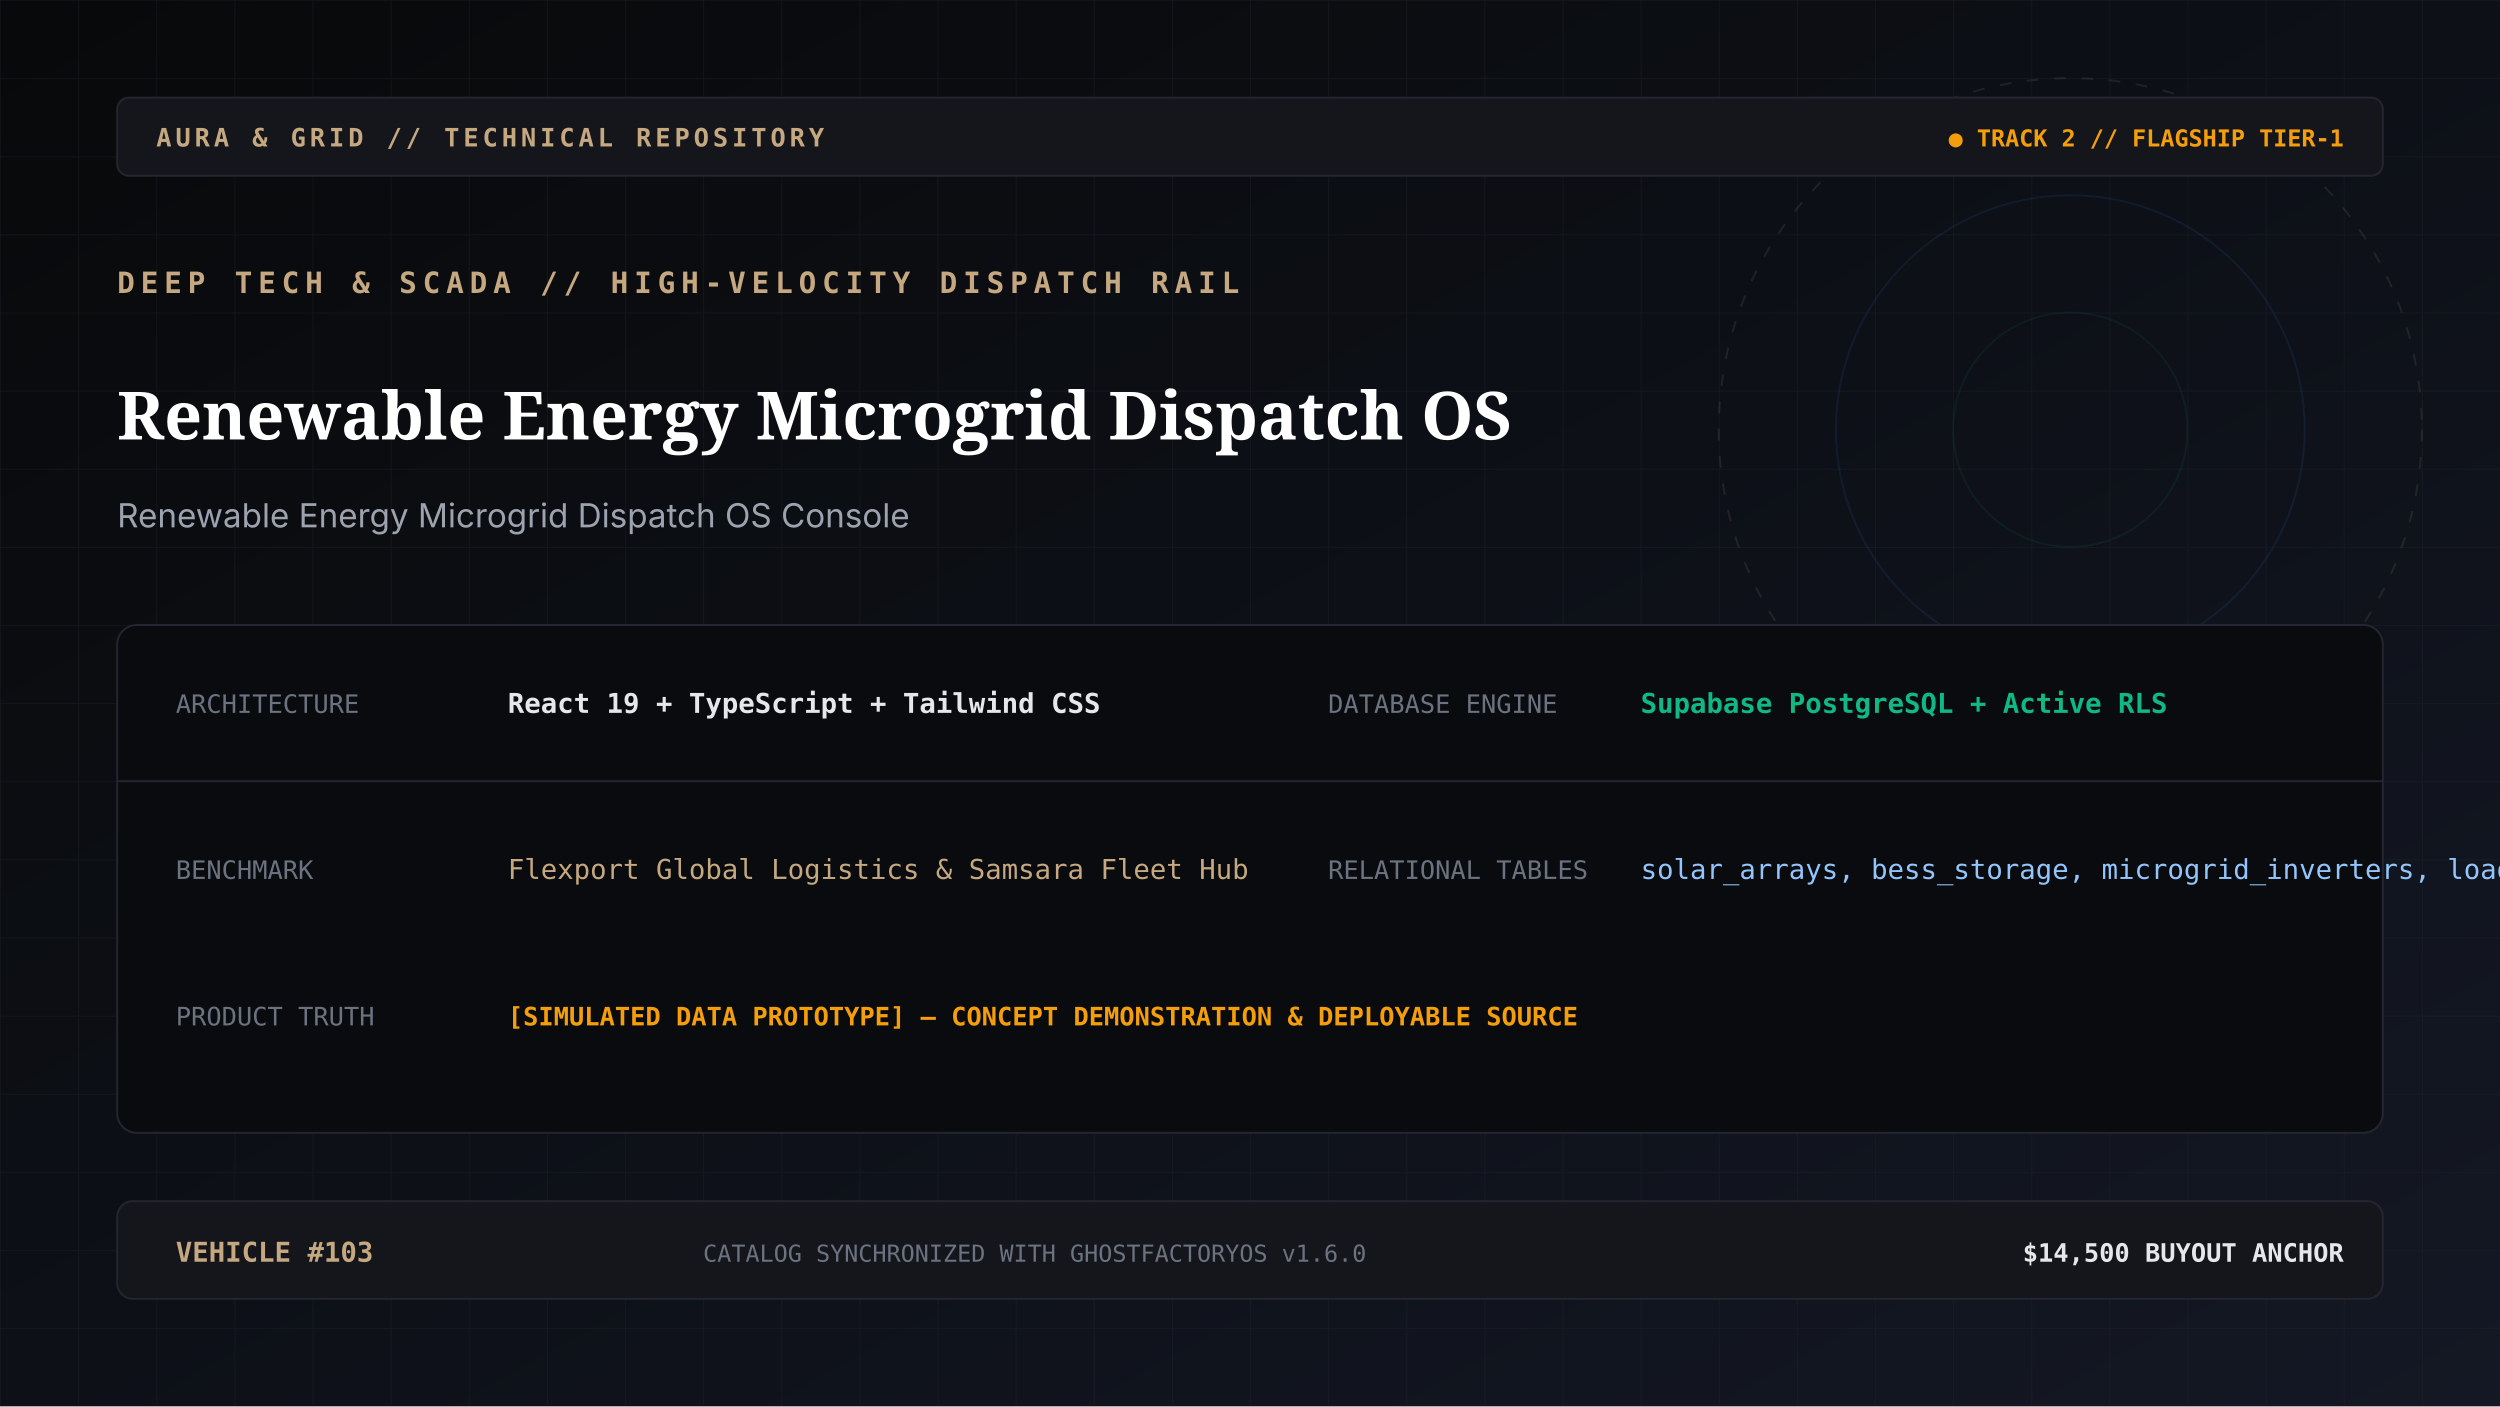
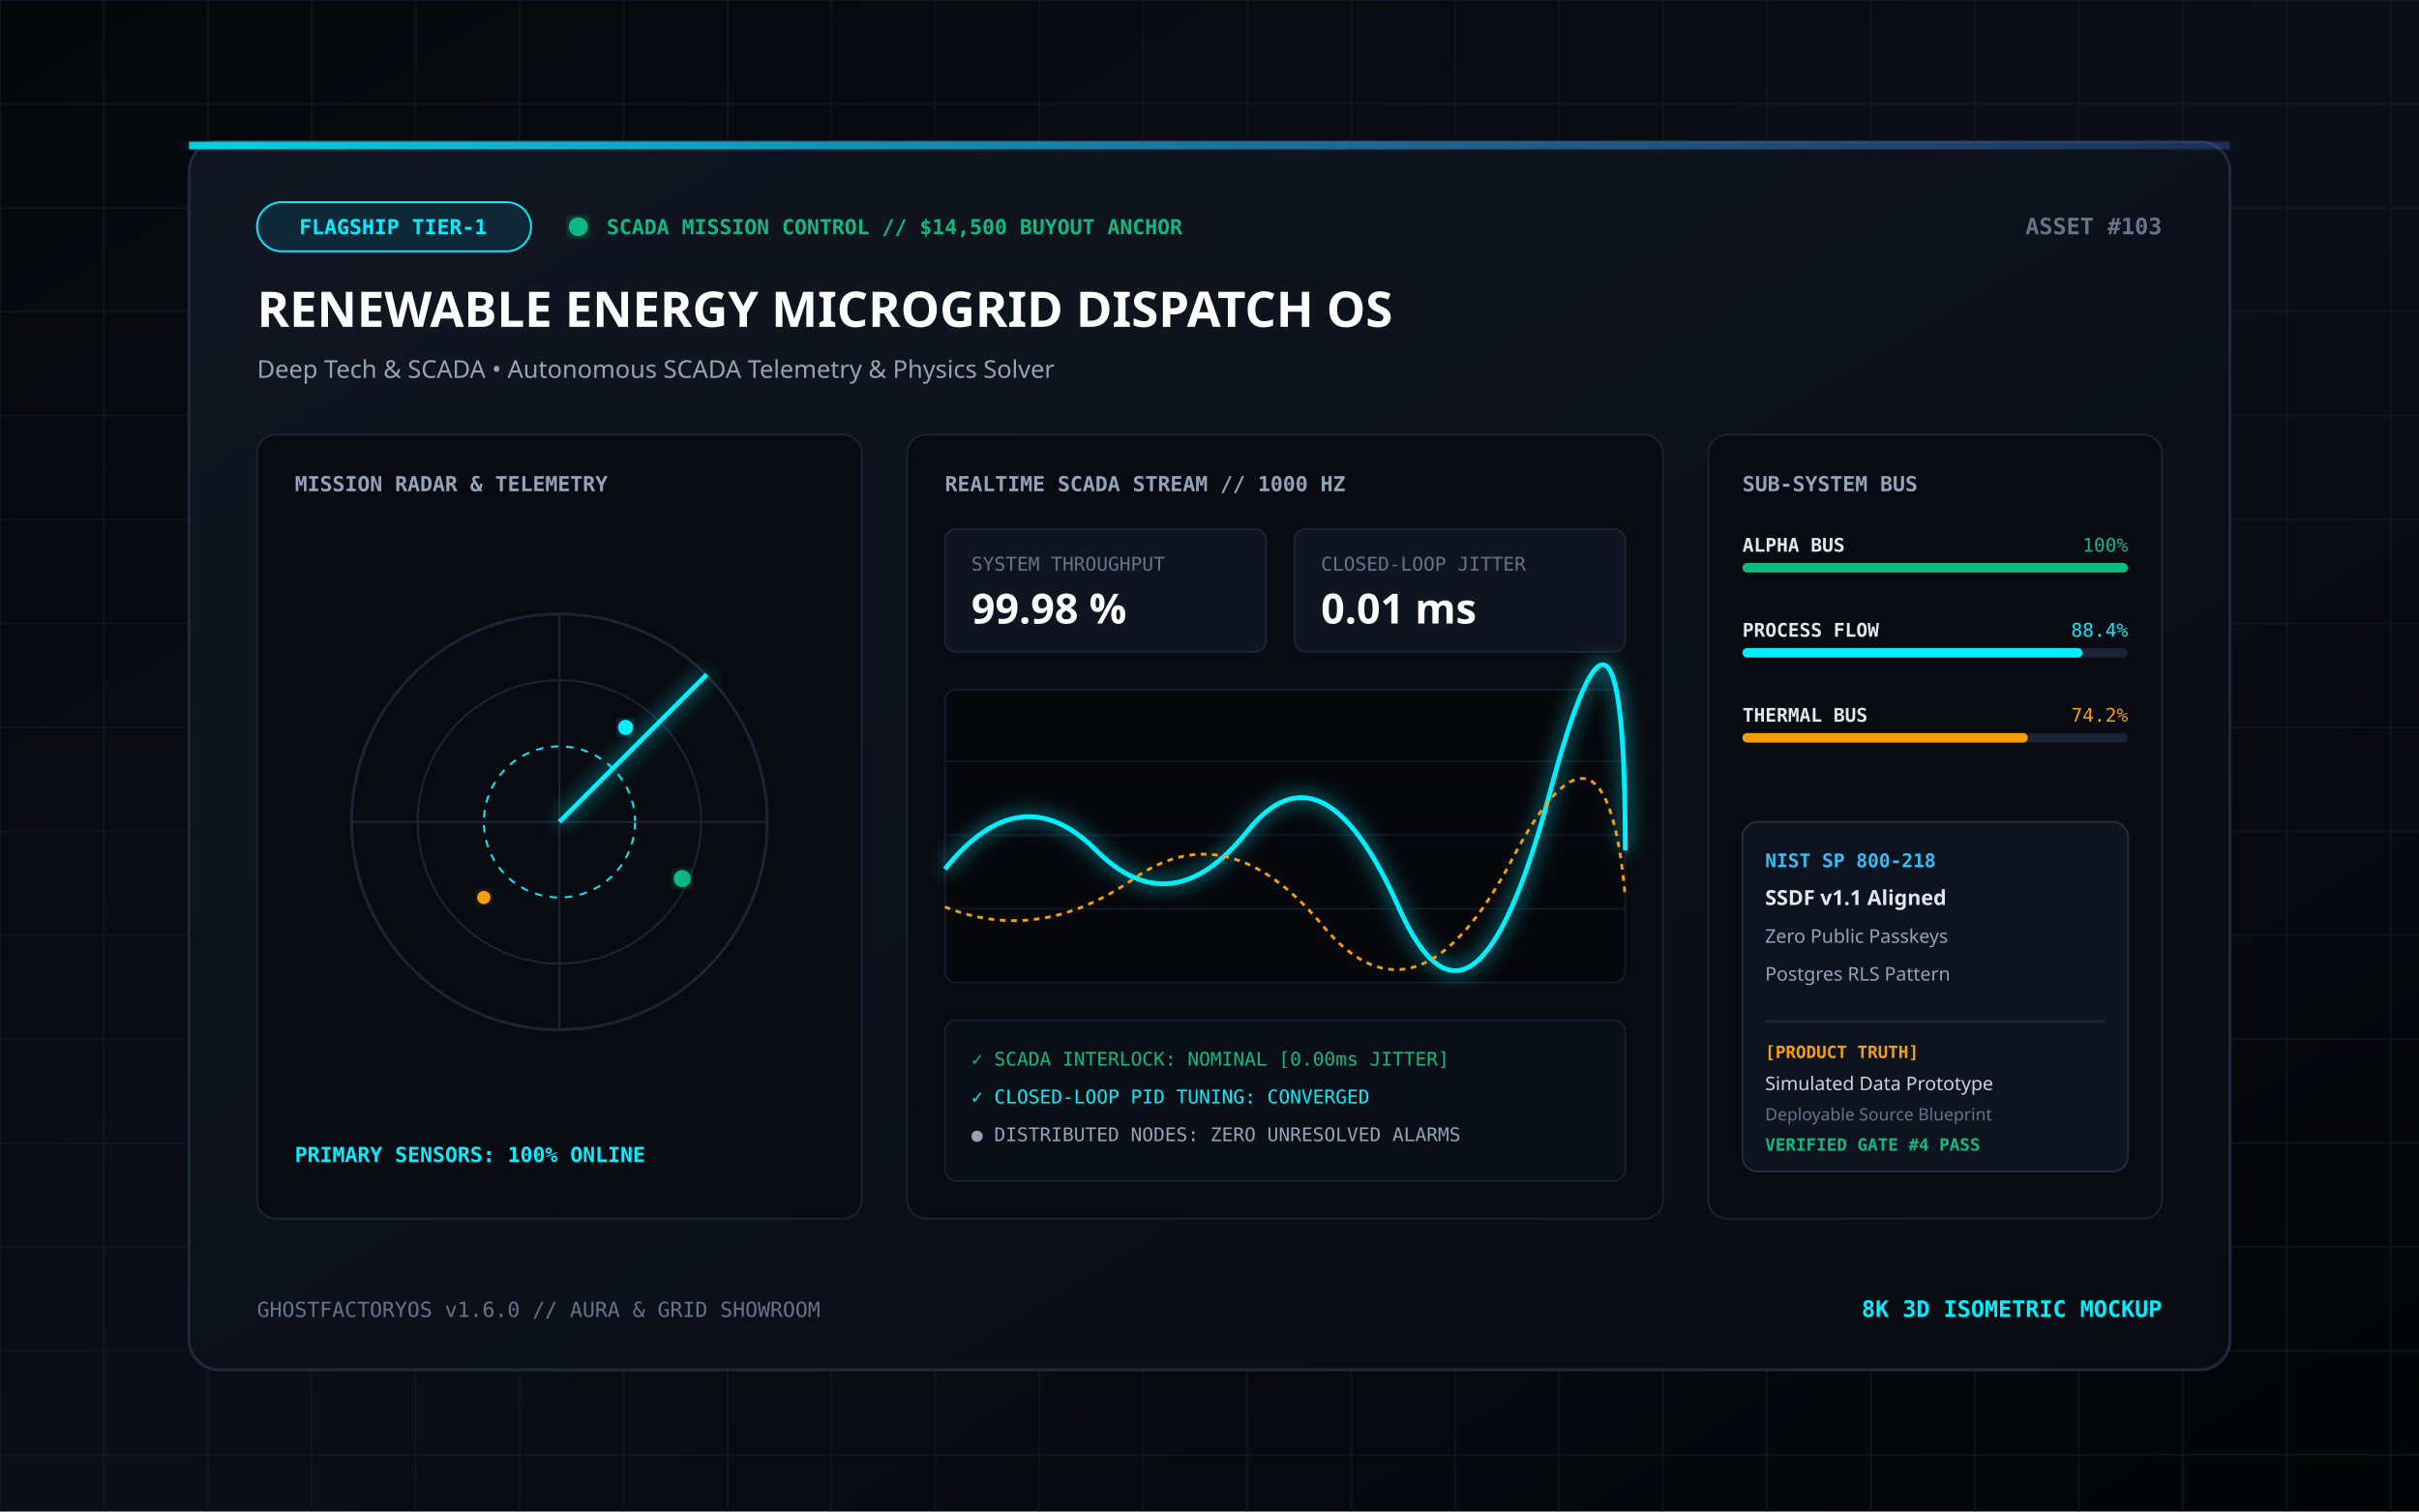
- <svg xmlns="http://www.w3.org/2000/svg" width="1280" height="720" viewBox="0 0 1280 720">
+ <svg xmlns="http://www.w3.org/2000/svg" width="1280" height="800" viewBox="0 0 1280 800">
  <defs>
-     <linearGradient id="bg-103" x1="0%" y1="0%" x2="100%" y2="100%">
-       <stop offset="0%" stop-color="#08090A" />
-       <stop offset="50%" stop-color="#0D1017" />
-       <stop offset="100%" stop-color="#141824" />
+     <linearGradient id="bgGrad_103" x1="0%" y1="0%" x2="100%" y2="100%">
+       <stop offset="0%" stop-color="#06070A" />
+       <stop offset="50%" stop-color="#0B0E17" />
+       <stop offset="100%" stop-color="#030406" />
    </linearGradient>
-     <pattern id="grid-103" width="40" height="40" patternUnits="userSpaceOnUse">
-       <path d="M 40 0 L 0 0 0 40" fill="none" stroke="#232630" stroke-width="0.75" stroke-opacity="0.45" />
-     </pattern>
+     <linearGradient id="cardGrad_103" x1="0%" y1="0%" x2="100%" y2="100%">
+       <stop offset="0%" stop-color="#111622" />
+       <stop offset="100%" stop-color="#090B12" />
+     </linearGradient>
+     <linearGradient id="cyanGlow_103" x1="0%" y1="0%" x2="100%" y2="0%">
+       <stop offset="0%" stop-color="#00F0FF" stop-opacity="0.85" />
+       <stop offset="100%" stop-color="#3B82F6" stop-opacity="0.25" />
+     </linearGradient>
+     <linearGradient id="amberGlow_103" x1="0%" y1="0%" x2="100%" y2="0%">
+       <stop offset="0%" stop-color="#F59E0B" stop-opacity="0.9" />
+       <stop offset="100%" stop-color="#EF4444" stop-opacity="0.2" />
+     </linearGradient>
+     <filter id="glow_103">
+       <feGaussianBlur stdDeviation="5" result="blur" />
+       <feMerge>
+         <feMergeNode in="blur" />
+         <feMergeNode in="SourceGraphic" />
+       </feMerge>
+     </filter>
  </defs>
-   <rect width="1280" height="720" fill="url(#bg-103)" />
-   <rect width="1280" height="720" fill="url(#grid-103)" />
-   <circle cx="1060" cy="220" r="180" fill="none" stroke="#C5A880" stroke-width="1" stroke-opacity="0.12" stroke-dasharray="6 8" />
-   <circle cx="1060" cy="220" r="120" fill="none" stroke="#3B82F6" stroke-width="1" stroke-opacity="0.1" />
-   <circle cx="1060" cy="220" r="60" fill="none" stroke="#10B981" stroke-width="1" stroke-opacity="0.08" />
-   <rect x="60" y="50" width="1160" height="40" fill="#14161C" rx="6" stroke="#232630" stroke-width="1" />
-   <text x="80" y="75" fill="#C5A880" font-family="'JetBrains Mono', monospace" font-size="13" font-weight="600" letter-spacing="2">AURA &amp; GRID // TECHNICAL REPOSITORY</text>
-   <text x="1200" y="75" text-anchor="end" fill="#F59E0B" font-family="'JetBrains Mono', monospace" font-size="12" font-weight="bold">● TRACK 2 // FLAGSHIP TIER-1</text>
-   <text x="60" y="150" fill="#C5A880" font-family="'JetBrains Mono', monospace" font-size="15" font-weight="bold" letter-spacing="3">DEEP TECH &amp; SCADA // HIGH-VELOCITY DISPATCH RAIL</text>
-   <text x="60" y="225" fill="#FFFFFF" font-family="'Playfair Display', Georgia, serif" font-size="34" font-weight="bold">Renewable Energy Microgrid Dispatch OS</text>
-   <text x="60" y="270" fill="#9CA3AF" font-family="'Inter', sans-serif" font-size="17">Renewable Energy Microgrid Dispatch OS Console</text>
-   <rect x="60" y="320" width="1160" height="260" fill="#090B0E" rx="10" stroke="#232630" stroke-width="1" />
-   <line x1="60" y1="400" x2="1220" y2="400" stroke="#232630" stroke-width="1" />
-   <text x="90" y="365" fill="#6B7280" font-family="'JetBrains Mono', monospace" font-size="13">ARCHITECTURE</text>
-   <text x="260" y="365" fill="#E5E7EB" font-family="'JetBrains Mono', monospace" font-size="14" font-weight="bold">React 19 + TypeScript + Tailwind CSS</text>
-   <text x="680" y="365" fill="#6B7280" font-family="'JetBrains Mono', monospace" font-size="13">DATABASE ENGINE</text>
-   <text x="840" y="365" fill="#10B981" font-family="'JetBrains Mono', monospace" font-size="14" font-weight="bold">Supabase PostgreSQL + Active RLS</text>
-   <text x="90" y="450" fill="#6B7280" font-family="'JetBrains Mono', monospace" font-size="13">BENCHMARK</text>
-   <text x="260" y="450" fill="#C5A880" font-family="'JetBrains Mono', monospace" font-size="14">Flexport Global Logistics &amp; Samsara Fleet Hub</text>
-   <text x="680" y="450" fill="#6B7280" font-family="'JetBrains Mono', monospace" font-size="13">RELATIONAL TABLES</text>
-   <text x="840" y="450" fill="#93C5FD" font-family="'JetBrains Mono', monospace" font-size="14">solar_arrays, bess_storage, microgrid_inverters, load_forecasts</text>
-   <text x="90" y="525" fill="#6B7280" font-family="'JetBrains Mono', monospace" font-size="13">PRODUCT TRUTH</text>
-   <text x="260" y="525" fill="#F59E0B" font-family="'JetBrains Mono', monospace" font-size="13" font-weight="600">[SIMULATED DATA PROTOTYPE] — CONCEPT DEMONSTRATION &amp; DEPLOYABLE SOURCE</text>
-   <rect x="60" y="615" width="1160" height="50" fill="#14161C" rx="8" stroke="#232630" stroke-width="1" />
-   <text x="90" y="646" fill="#C5A880" font-family="'JetBrains Mono', monospace" font-size="14" font-weight="bold">VEHICLE #103</text>
-   <text x="360" y="646" fill="#6B7280" font-family="'JetBrains Mono', monospace" font-size="12">CATALOG SYNCHRONIZED WITH GHOSTFACTORYOS v1.6.0</text>
-   <text x="1200" y="646" text-anchor="end" fill="#E5E7EB" font-family="'JetBrains Mono', monospace" font-size="13" font-weight="bold">$14,500 BUYOUT ANCHOR</text>
+   <rect width="1280" height="800" fill="url(#bgGrad_103)" />
+   <g stroke="#141C2B" stroke-width="1" opacity="0.6">
+     <line x1="0" y1="0" x2="0" y2="800" />
+     <line x1="55" y1="0" x2="55" y2="800" />
+     <line x1="110" y1="0" x2="110" y2="800" />
+     <line x1="165" y1="0" x2="165" y2="800" />
+     <line x1="220" y1="0" x2="220" y2="800" />
+     <line x1="275" y1="0" x2="275" y2="800" />
+     <line x1="330" y1="0" x2="330" y2="800" />
+     <line x1="385" y1="0" x2="385" y2="800" />
+     <line x1="440" y1="0" x2="440" y2="800" />
+     <line x1="495" y1="0" x2="495" y2="800" />
+     <line x1="550" y1="0" x2="550" y2="800" />
+     <line x1="605" y1="0" x2="605" y2="800" />
+     <line x1="660" y1="0" x2="660" y2="800" />
+     <line x1="715" y1="0" x2="715" y2="800" />
+     <line x1="770" y1="0" x2="770" y2="800" />
+     <line x1="825" y1="0" x2="825" y2="800" />
+     <line x1="880" y1="0" x2="880" y2="800" />
+     <line x1="935" y1="0" x2="935" y2="800" />
+     <line x1="990" y1="0" x2="990" y2="800" />
+     <line x1="1045" y1="0" x2="1045" y2="800" />
+     <line x1="1100" y1="0" x2="1100" y2="800" />
+     <line x1="1155" y1="0" x2="1155" y2="800" />
+     <line x1="1210" y1="0" x2="1210" y2="800" />
+     <line x1="1265" y1="0" x2="1265" y2="800" />
+     <line x1="1320" y1="0" x2="1320" y2="800" />
+     <line x1="0" y1="0" x2="1280" y2="0" />
+     <line x1="0" y1="55" x2="1280" y2="55" />
+     <line x1="0" y1="110" x2="1280" y2="110" />
+     <line x1="0" y1="165" x2="1280" y2="165" />
+     <line x1="0" y1="220" x2="1280" y2="220" />
+     <line x1="0" y1="275" x2="1280" y2="275" />
+     <line x1="0" y1="330" x2="1280" y2="330" />
+     <line x1="0" y1="385" x2="1280" y2="385" />
+     <line x1="0" y1="440" x2="1280" y2="440" />
+     <line x1="0" y1="495" x2="1280" y2="495" />
+     <line x1="0" y1="550" x2="1280" y2="550" />
+     <line x1="0" y1="605" x2="1280" y2="605" />
+     <line x1="0" y1="660" x2="1280" y2="660" />
+     <line x1="0" y1="715" x2="1280" y2="715" />
+     <line x1="0" y1="770" x2="1280" y2="770" />
+     <line x1="0" y1="825" x2="1280" y2="825" />
+   </g>
+   <g transform="translate(100, 75)">
+     <rect x="0" y="0" width="1080" height="650" rx="16" fill="url(#cardGrad_103)" stroke="#1F2A3D" stroke-width="1.5" />
+     <rect x="0" y="0" width="1080" height="4" fill="url(#cyanGlow_103)" filter="url(#glow_103)" />
+     <g transform="translate(36, 32)">
+       <rect x="0" y="0" width="145" height="26" rx="13" fill="#0E2838" stroke="#00F0FF" stroke-width="1" />
+       <text x="72" y="17" fill="#00F0FF" font-family="monospace" font-size="11" font-weight="700" text-anchor="middle">FLAGSHIP TIER-1</text>
+       <circle cx="170" cy="13" r="5" fill="#10B981" filter="url(#glow_103)" />
+       <text x="185" y="17" fill="#10B981" font-family="monospace" font-size="11" font-weight="600">SCADA MISSION CONTROL // $14,500 BUYOUT ANCHOR</text>
+       <text x="1008" y="17" fill="#64748B" font-family="monospace" font-size="12" text-anchor="end" font-weight="600">ASSET #103</text>
+     </g>
+     <text x="36" y="98" fill="#FFFFFF" font-family="sans-serif" font-size="26" font-weight="800">RENEWABLE ENERGY MICROGRID DISPATCH OS</text>
+     <text x="36" y="125" fill="#94A3B8" font-family="sans-serif" font-size="13" font-weight="500">Deep Tech &amp; SCADA • Autonomous SCADA Telemetry &amp; Physics Solver</text>
+     <g transform="translate(36, 155)">
+       <rect width="320" height="415" rx="10" fill="#080B11" stroke="#1A2333" stroke-width="1" />
+       <text x="20" y="30" fill="#94A3B8" font-family="monospace" font-size="11" font-weight="700">MISSION RADAR &amp; TELEMETRY</text>
+       <circle cx="160" cy="205" r="110" fill="none" stroke="#1A2536" stroke-width="1.5" />
+       <circle cx="160" cy="205" r="75" fill="none" stroke="#1A2536" stroke-width="1" />
+       <circle cx="160" cy="205" r="40" fill="none" stroke="#00F0FF" stroke-width="1" stroke-dasharray="4,4" />
+       <line x1="160" y1="95" x2="160" y2="315" stroke="#1A2536" stroke-width="1" />
+       <line x1="50" y1="205" x2="270" y2="205" stroke="#1A2536" stroke-width="1" />
+       <line x1="160" y1="205" x2="238" y2="127" stroke="#00F0FF" stroke-width="2.5" filter="url(#glow_103)" />
+       <circle cx="195" cy="155" r="4" fill="#00F0FF" filter="url(#glow_103)" />
+       <circle cx="120" cy="245" r="3.5" fill="#F59E0B" filter="url(#glow_103)" />
+       <circle cx="225" cy="235" r="4.5" fill="#10B981" filter="url(#glow_103)" />
+       <text x="20" y="385" fill="#00F0FF" font-family="monospace" font-size="11" font-weight="700">PRIMARY SENSORS: 100% ONLINE</text>
+     </g>
+     <g transform="translate(380, 155)">
+       <rect width="400" height="415" rx="10" fill="#080B11" stroke="#1A2333" stroke-width="1" />
+       <text x="20" y="30" fill="#94A3B8" font-family="monospace" font-size="11" font-weight="700">REALTIME SCADA STREAM // 1000 HZ</text>
+       <g transform="translate(20, 50)">
+         <rect width="170" height="65" rx="6" fill="#0F1420" stroke="#1A2436" stroke-width="1" />
+         <text x="14" y="22" fill="#64748B" font-family="monospace" font-size="10">SYSTEM THROUGHPUT</text>
+         <text x="14" y="50" fill="#FFFFFF" font-family="sans-serif" font-size="22" font-weight="700">99.98 %</text>
+       </g>
+       <g transform="translate(205, 50)">
+         <rect width="175" height="65" rx="6" fill="#0F1420" stroke="#1A2436" stroke-width="1" />
+         <text x="14" y="22" fill="#64748B" font-family="monospace" font-size="10">CLOSED-LOOP JITTER</text>
+         <text x="14" y="50" fill="#FFFFFF" font-family="sans-serif" font-size="22" font-weight="700">0.01 ms</text>
+       </g>
+       <g transform="translate(20, 135)">
+         <rect width="360" height="155" rx="6" fill="#05070B" stroke="#141C2B" stroke-width="1" />
+         <line x1="0" y1="38" x2="360" y2="38" stroke="#101826" stroke-width="1" />
+         <line x1="0" y1="77" x2="360" y2="77" stroke="#101826" stroke-width="1" />
+         <line x1="0" y1="116" x2="360" y2="116" stroke="#101826" stroke-width="1" />
+         <path d="M 0 95 Q 40 45 80 85 T 160 75 T 240 115 T 320 55 T 360 85" fill="none" stroke="#00F0FF" stroke-width="2.5" filter="url(#glow_103)" />
+         <path d="M 0 115 Q 50 135 100 100 T 200 125 T 300 90 T 360 110" fill="none" stroke="#F59E0B" stroke-width="1.5" stroke-dasharray="3,3" />
+       </g>
+       <g transform="translate(20, 310)">
+         <rect width="360" height="85" rx="6" fill="#0A0E17" stroke="#161F2E" stroke-width="1" />
+         <text x="14" y="24" fill="#10B981" font-family="monospace" font-size="10">✓ SCADA INTERLOCK: NOMINAL [0.00ms JITTER]</text>
+         <text x="14" y="44" fill="#00F0FF" font-family="monospace" font-size="10">✓ CLOSED-LOOP PID TUNING: CONVERGED</text>
+         <text x="14" y="64" fill="#94A3B8" font-family="monospace" font-size="10">● DISTRIBUTED NODES: ZERO UNRESOLVED ALARMS</text>
+       </g>
+     </g>
+     <g transform="translate(804, 155)">
+       <rect width="240" height="415" rx="10" fill="#080B11" stroke="#1A2333" stroke-width="1" />
+       <text x="18" y="30" fill="#94A3B8" font-family="monospace" font-size="11" font-weight="700">SUB-SYSTEM BUS</text>
+       <g transform="translate(18, 50)">
+         <text x="0" y="12" fill="#E2E8F0" font-family="monospace" font-size="10" font-weight="600">ALPHA BUS</text>
+         <text x="204" y="12" fill="#10B981" font-family="monospace" font-size="10" text-anchor="end">100%</text>
+         <rect x="0" y="18" width="204" height="5" rx="2.5" fill="#1A2436" />
+         <rect x="0" y="18" width="204" height="5" rx="2.5" fill="#10B981" />
+       </g>
+       <g transform="translate(18, 95)">
+         <text x="0" y="12" fill="#E2E8F0" font-family="monospace" font-size="10" font-weight="600">PROCESS FLOW</text>
+         <text x="204" y="12" fill="#00F0FF" font-family="monospace" font-size="10" text-anchor="end">88.4%</text>
+         <rect x="0" y="18" width="204" height="5" rx="2.5" fill="#1A2436" />
+         <rect x="0" y="18" width="180" height="5" rx="2.5" fill="#00F0FF" />
+       </g>
+       <g transform="translate(18, 140)">
+         <text x="0" y="12" fill="#E2E8F0" font-family="monospace" font-size="10" font-weight="600">THERMAL BUS</text>
+         <text x="204" y="12" fill="#F59E0B" font-family="monospace" font-size="10" text-anchor="end">74.2%</text>
+         <rect x="0" y="18" width="204" height="5" rx="2.5" fill="#1A2436" />
+         <rect x="0" y="18" width="151" height="5" rx="2.5" fill="#F59E0B" />
+       </g>
+       <g transform="translate(18, 205)">
+         <rect width="204" height="185" rx="8" fill="#0D1420" stroke="#1F2E45" stroke-width="1" />
+         <text x="12" y="24" fill="#38BDF8" font-family="monospace" font-size="10" font-weight="700">NIST SP 800-218</text>
+         <text x="12" y="44" fill="#E2E8F0" font-family="sans-serif" font-size="11" font-weight="600">SSDF v1.1 Aligned</text>
+         <text x="12" y="64" fill="#94A3B8" font-family="sans-serif" font-size="10">Zero Public Passkeys</text>
+         <text x="12" y="84" fill="#94A3B8" font-family="sans-serif" font-size="10">Postgres RLS Pattern</text>
+         <rect x="12" y="105" width="180" height="1" fill="#1E2A3D" />
+         <text x="12" y="125" fill="#F59E0B" font-family="monospace" font-size="9" font-weight="700">[PRODUCT TRUTH]</text>
+         <text x="12" y="142" fill="#CBD5E1" font-family="sans-serif" font-size="10">Simulated Data Prototype</text>
+         <text x="12" y="158" fill="#64748B" font-family="sans-serif" font-size="9">Deployable Source Blueprint</text>
+         <text x="12" y="174" fill="#10B981" font-family="monospace" font-size="9" font-weight="700">VERIFIED GATE #4 PASS</text>
+       </g>
+     </g>
+     <g transform="translate(36, 600)">
+       <text x="0" y="22" fill="#64748B" font-family="monospace" font-size="11">GHOSTFACTORYOS v1.6.0 // AURA &amp; GRID SHOWROOM</text>
+       <text x="1008" y="22" fill="#00F0FF" font-family="monospace" font-size="12" font-weight="700" text-anchor="end">8K 3D ISOMETRIC MOCKUP</text>
+     </g>
+   </g>
</svg>
